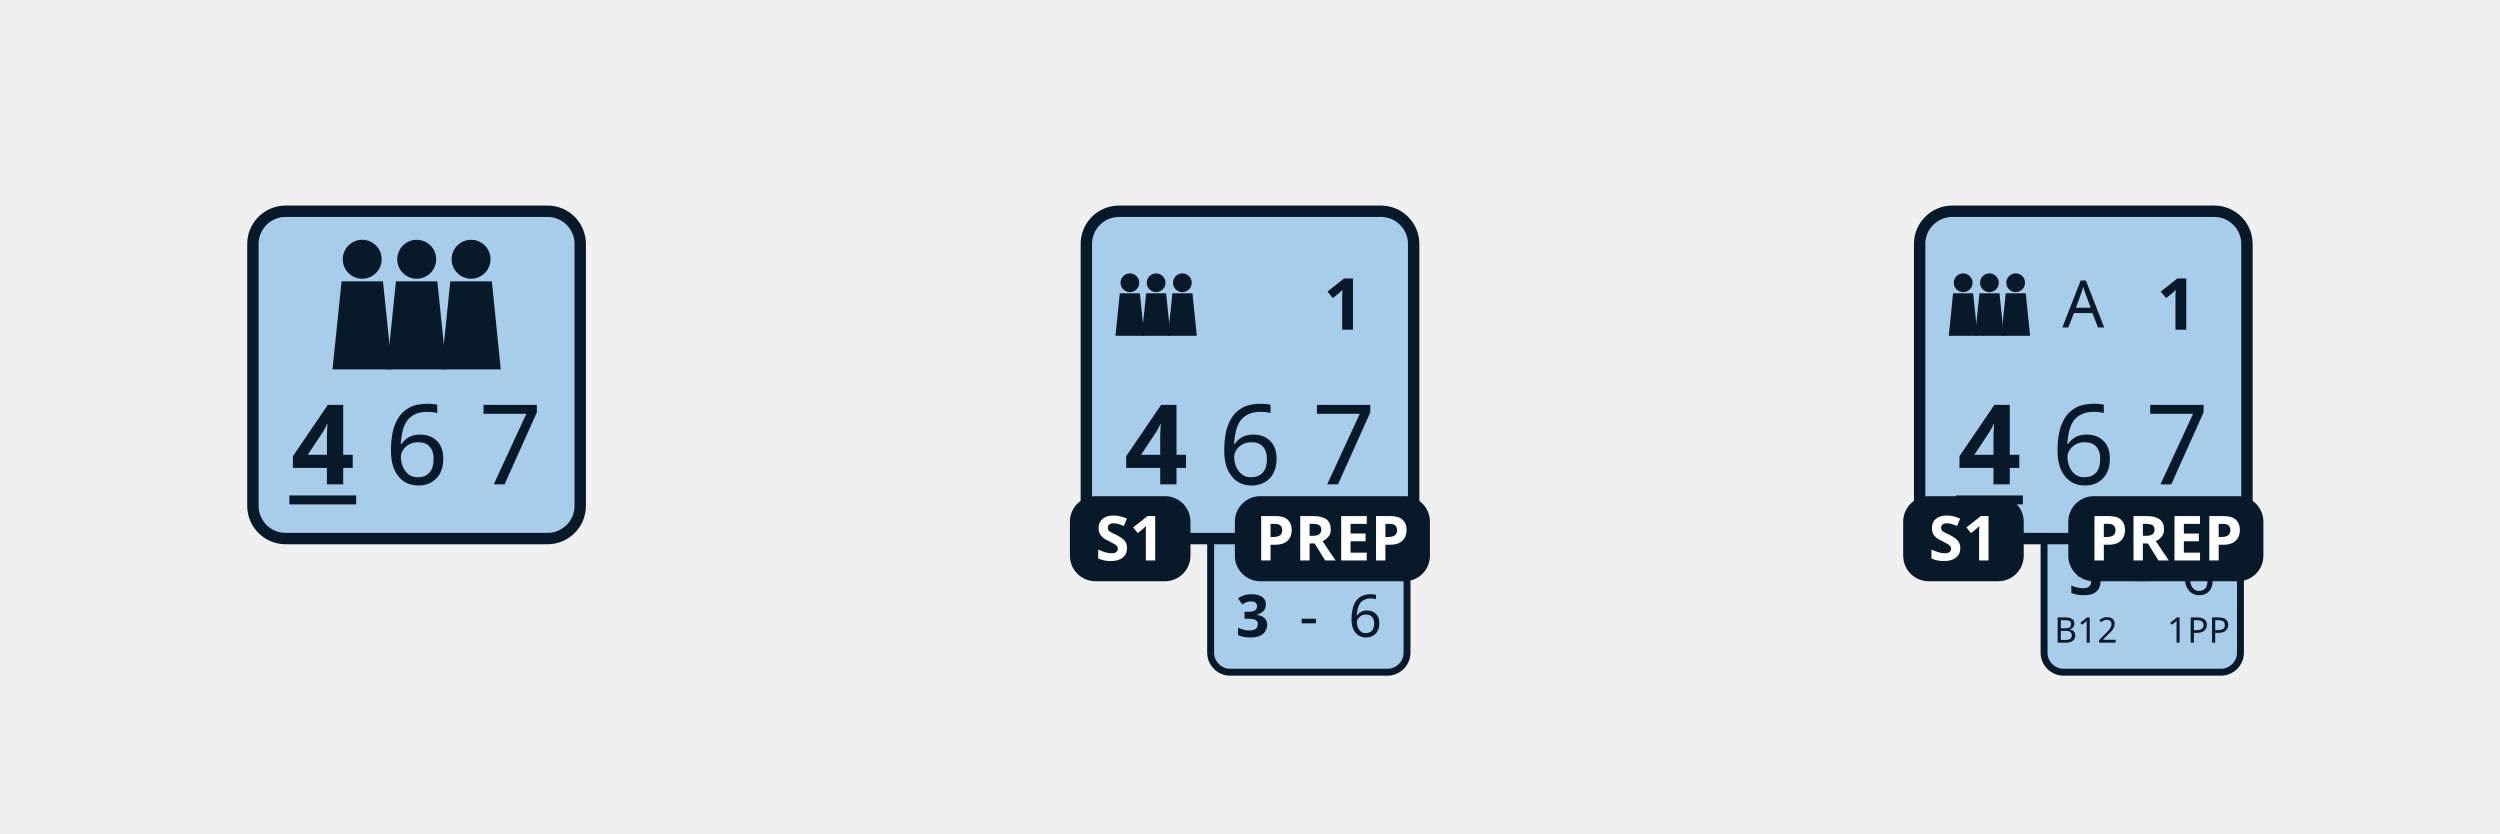
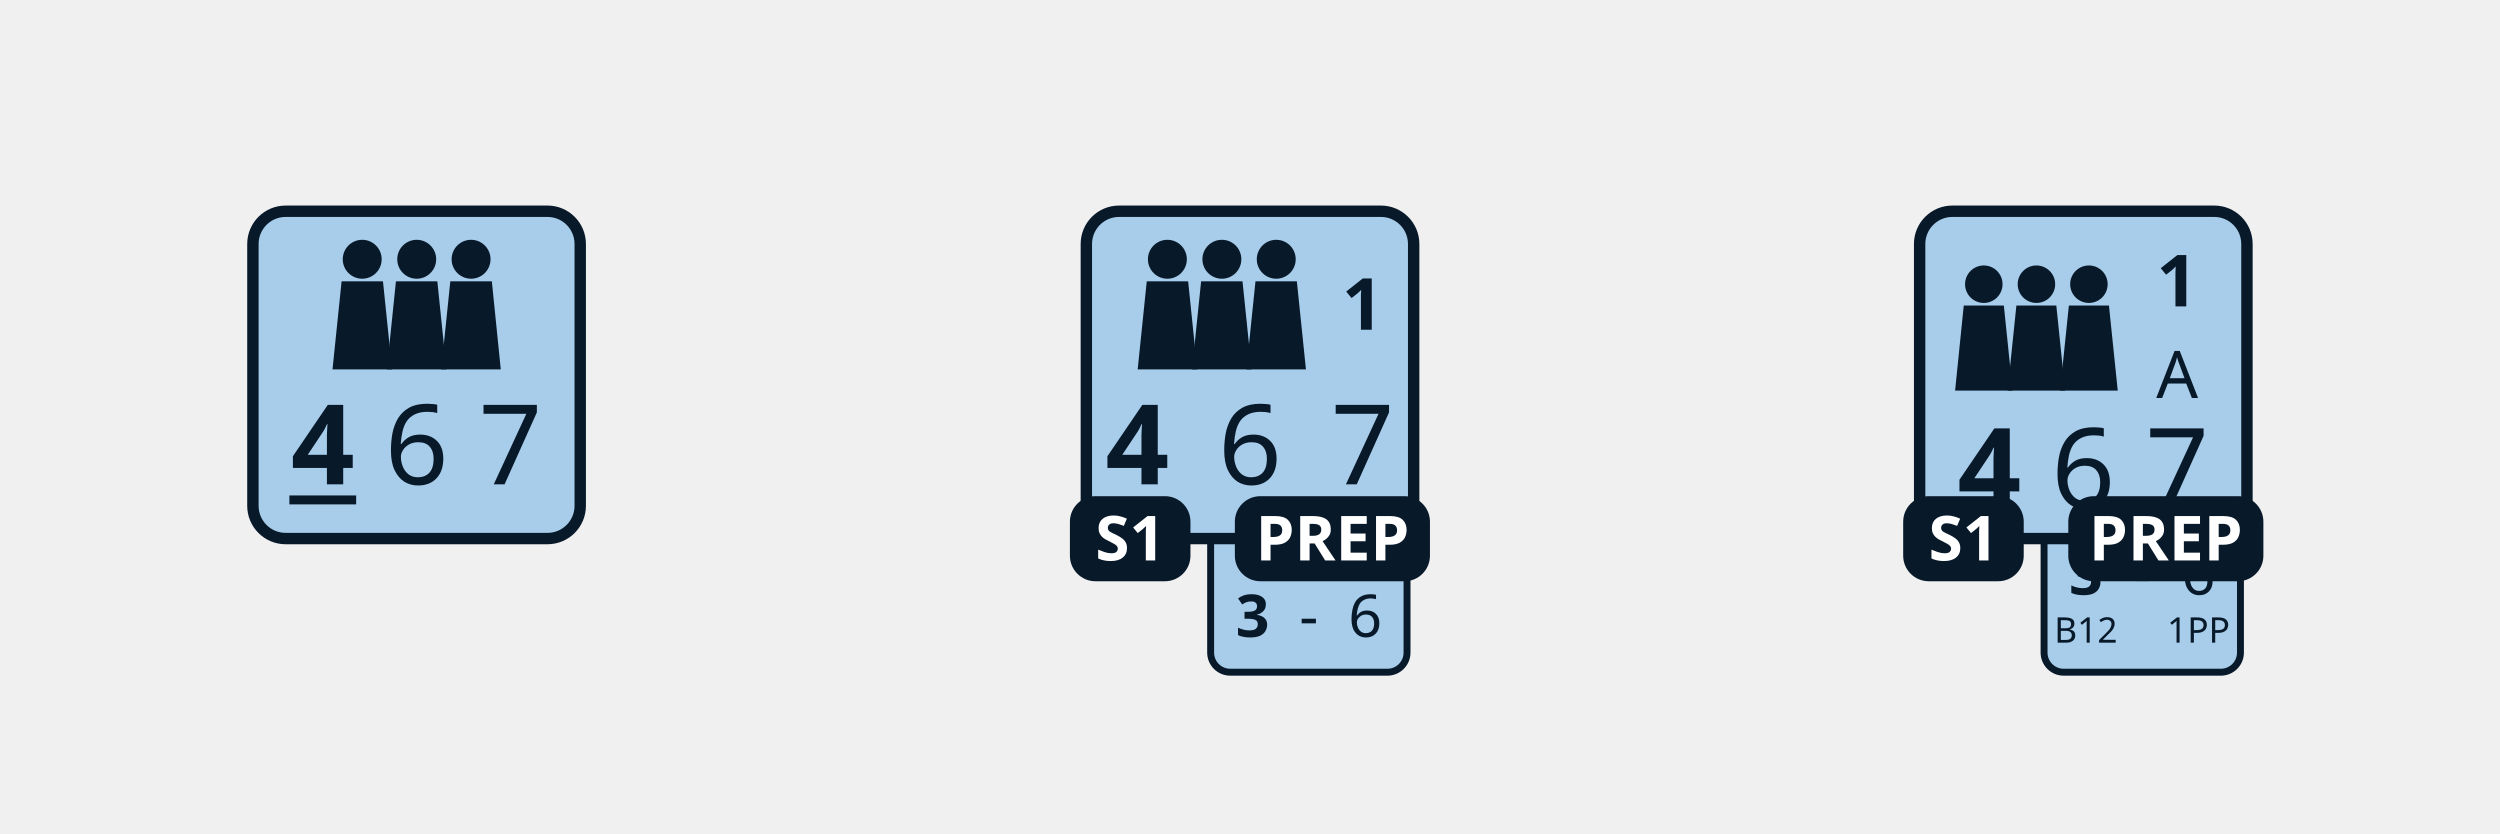
<svg xmlns="http://www.w3.org/2000/svg" viewBox="0 0 270.906 90.297">
  <g data-unit-id="state-prep-fire" role="button" tabindex="0" aria-label="German 1st Line squad A, 4-6-7, Prep Fire, with light MG 3-6">
    <g data-tier="far">
      <g data-attached-id="example-squad-lmg" />
      <rect x="27.406" y="22.891" width="35.469" height="35.469" rx="3.547" fill="#a8cdea" stroke="#08192a" stroke-width="1.234" data-face="front" />
      <g data-slot="glyph">
        <circle cx="39.25" cy="28.094" r="2.109" fill="#08192a" />
        <path d="M36.031 40.031L37.016 30.484L41.5 30.484L42.484 40.031Z" fill="#08192a" />
        <circle cx="45.156" cy="28.094" r="2.109" fill="#08192a" />
        <path d="M41.922 40.031L42.906 30.484L47.391 30.484L48.375 40.031Z" fill="#08192a" />
        <circle cx="51.047" cy="28.094" r="2.109" fill="#08192a" />
        <path d="M47.812 40.031L48.797 30.484L53.297 30.484L54.266 40.031Z" fill="#08192a" />
      </g>
      <g data-slot="fp">
        <text x="34.984" y="52.484" font-size="12.062" font-family="sans-serif" text-anchor="middle" fill="#08192a" font-weight="bold">4</text>
        <line x1="31.359" y1="54.172" x2="38.594" y2="54.172" stroke="#08192a" stroke-width="0.969" data-mark="underline" />
      </g>
      <g data-slot="range">
        <text x="45.156" y="52.484" font-size="12.062" font-family="sans-serif" text-anchor="middle" fill="#08192a">6</text>
      </g>
      <g data-slot="morale">
        <text x="55.312" y="52.484" font-size="12.062" font-family="sans-serif" text-anchor="middle" fill="#08192a">7</text>
      </g>
    </g>
  </g>
  <g data-unit-id="state-prep-fire" role="button" tabindex="0" aria-label="German 1st Line squad A, 4-6-7, Prep Fire, with light MG 3-6">
    <g data-tier="mid">
      <g data-attached-id="example-squad-lmg">
        <rect x="131.188" y="51.562" width="21.281" height="21.281" rx="2.125" fill="#a8cdea" stroke="#08192a" stroke-width="0.75" data-face="front" />
        <g data-slot="label">
          <text x="141.828" y="59.125" font-size="4.25" font-family="sans-serif" text-anchor="middle" fill="#08192a" font-weight="bold">LMG</text>
        </g>
        <g data-slot="fp">
          <text x="135.734" y="69.016" font-size="6.391" font-family="sans-serif" text-anchor="middle" fill="#08192a" font-weight="bold">3</text>
        </g>
        <g data-slot="dash">
          <text x="141.828" y="69.016" font-size="6.391" font-family="sans-serif" text-anchor="middle" fill="#08192a">-</text>
        </g>
        <g data-slot="range">
          <text x="147.938" y="69.016" font-size="6.391" font-family="sans-serif" text-anchor="middle" fill="#08192a">6</text>
        </g>
        <g data-badge="ROF1">
          <rect x="140.859" y="48.797" width="12.688" height="5.531" rx="1.656" fill="#08192a" />
          <text x="147.203" y="52.984" font-size="4.047" font-family="sans-serif" font-weight="bold" text-anchor="middle" fill="#ffffff">ROF1</text>
        </g>
      </g>
      <rect x="117.719" y="22.891" width="35.469" height="35.469" rx="3.547" fill="#a8cdea" stroke="#08192a" stroke-width="1.234" data-face="front" />
      <g data-slot="glyph">
-         <circle cx="122.438" cy="30.641" r="1.016" fill="#08192a" />
-         <path d="M120.875 36.391L121.344 31.781L123.516 31.781L124 36.391Z" fill="#08192a" />
-         <circle cx="125.281" cy="30.641" r="1.016" fill="#08192a" />
-         <path d="M123.719 36.391L124.203 31.781L126.359 31.781L126.844 36.391Z" fill="#08192a" />
-         <circle cx="128.125" cy="30.641" r="1.016" fill="#08192a" />
-         <path d="M126.562 36.391L127.047 31.781L129.219 31.781L129.688 36.391Z" fill="#08192a" />
+         <circle cx="126.5" cy="28.094" r="2.109" fill="#08192a" />
+         <path d="M123.281 40.031L124.266 30.484L128.75 30.484L129.734 40.031Z" fill="#08192a" />
+         <circle cx="132.406" cy="28.094" r="2.109" fill="#08192a" />
+         <path d="M129.172 40.031L130.156 30.484L134.641 30.484L135.625 40.031Z" fill="#08192a" />
+         <circle cx="138.297" cy="28.094" r="2.109" fill="#08192a" />
+         <path d="M135.062 40.031L136.047 30.484L140.531 30.484L141.516 40.031Z" fill="#08192a" />
      </g>
      <g data-slot="class">
-         <text x="145.625" y="35.734" font-size="7.797" font-family="sans-serif" text-anchor="middle" fill="#08192a" font-weight="bold">1</text>
+         <text x="147.656" y="35.734" font-size="7.797" font-family="sans-serif" text-anchor="middle" fill="#08192a" font-weight="bold">1</text>
      </g>
      <g data-slot="fp">
-         <text x="125.281" y="52.484" font-size="12.062" font-family="sans-serif" text-anchor="middle" fill="#08192a" font-weight="bold">4</text>
+         <text x="123.25" y="52.484" font-size="12.062" font-family="sans-serif" text-anchor="middle" fill="#08192a" font-weight="bold">4</text>
      </g>
      <g data-slot="range">
        <text x="135.453" y="52.484" font-size="12.062" font-family="sans-serif" text-anchor="middle" fill="#08192a">6</text>
      </g>
      <g data-slot="morale">
-         <text x="145.625" y="52.484" font-size="12.062" font-family="sans-serif" text-anchor="middle" fill="#08192a">7</text>
+         <text x="147.656" y="52.484" font-size="12.062" font-family="sans-serif" text-anchor="middle" fill="#08192a">7</text>
      </g>
      <g data-badge="S1">
        <rect x="115.938" y="53.766" width="13.062" height="9.219" rx="2.766" fill="#08192a" />
        <text x="122.469" y="60.734" font-size="6.734" font-family="sans-serif" font-weight="bold" text-anchor="middle" fill="#ffffff">S1</text>
      </g>
      <g data-badge="PREP">
        <rect x="133.812" y="53.766" width="21.141" height="9.219" rx="2.766" fill="#08192a" />
        <text x="144.391" y="60.734" font-size="6.734" font-family="sans-serif" font-weight="bold" text-anchor="middle" fill="#ffffff">PREP</text>
      </g>
    </g>
  </g>
  <g data-unit-id="state-prep-fire" role="button" tabindex="0" aria-label="German 1st Line squad A, 4-6-7, Prep Fire, with light MG 3-6">
    <g data-tier="near">
      <g data-attached-id="example-squad-lmg">
        <rect x="221.5" y="51.562" width="21.281" height="21.281" rx="2.125" fill="#a8cdea" stroke="#08192a" stroke-width="0.75" data-face="front" />
        <g data-slot="glyph">
          <path d="M223.344 55.766L223.906 55.547L226.031 55.547L226.031 56.656L223.906 56.656L223.344 57Z" fill="#08192a" />
          <path d="M226.031 55.875L228.672 55.875L228.672 56.328L226.031 56.328Z" fill="#08192a" />
          <line x1="226.812" y1="56.328" x2="226.375" y2="57.906" stroke="#08192a" stroke-width="0.344" stroke-linecap="round" />
          <line x1="226.812" y1="56.328" x2="227.375" y2="57.906" stroke="#08192a" stroke-width="0.344" stroke-linecap="round" />
        </g>
        <g data-slot="label">
          <text x="235.188" y="57.594" font-size="4.25" font-family="sans-serif" text-anchor="middle" fill="#08192a" font-weight="bold">LMG</text>
        </g>
        <g data-slot="fp">
          <text x="226.031" y="64.438" font-size="6.391" font-family="sans-serif" text-anchor="middle" fill="#08192a" font-weight="bold">3</text>
        </g>
        <g data-slot="dash">
          <text x="232.141" y="64.438" font-size="6.391" font-family="sans-serif" text-anchor="middle" fill="#08192a">-</text>
        </g>
        <g data-slot="range">
          <text x="238.234" y="64.438" font-size="6.391" font-family="sans-serif" text-anchor="middle" fill="#08192a">6</text>
        </g>
        <g data-slot="bd">
          <text x="226.031" y="69.641" font-size="3.828" font-family="sans-serif" text-anchor="middle" fill="#08192a">B12</text>
        </g>
        <g data-slot="pp">
          <text x="238.234" y="69.641" font-size="3.828" font-family="sans-serif" text-anchor="middle" fill="#08192a">1PP</text>
        </g>
        <g data-badge="ROF1">
          <rect x="231.156" y="48.797" width="12.688" height="5.531" rx="1.656" fill="#08192a" />
          <text x="237.5" y="52.984" font-size="4.047" font-family="sans-serif" font-weight="bold" text-anchor="middle" fill="#ffffff">ROF1</text>
        </g>
      </g>
      <rect x="208.016" y="22.891" width="35.469" height="35.469" rx="3.547" fill="#a8cdea" stroke="#08192a" stroke-width="1.234" data-face="front" />
      <g data-slot="glyph">
-         <circle cx="212.734" cy="30.641" r="1.016" fill="#08192a" />
-         <path d="M211.172 36.391L211.641 31.781L213.812 31.781L214.297 36.391Z" fill="#08192a" />
-         <circle cx="215.578" cy="30.641" r="1.016" fill="#08192a" />
-         <path d="M214.016 36.391L214.5 31.781L216.672 31.781L217.141 36.391Z" fill="#08192a" />
-         <circle cx="218.422" cy="30.641" r="1.016" fill="#08192a" />
-         <path d="M216.875 36.391L217.344 31.781L219.516 31.781L219.984 36.391Z" fill="#08192a" />
+         <circle cx="214.969" cy="30.797" r="2.031" fill="#08192a" />
+         <path d="M211.859 42.328L212.797 33.109L217.141 33.109L218.094 42.328Z" fill="#08192a" />
+         <circle cx="220.672" cy="30.797" r="2.031" fill="#08192a" />
+         <path d="M217.547 42.328L218.5 33.109L222.828 33.109L223.781 42.328Z" fill="#08192a" />
+         <circle cx="226.359" cy="30.797" r="2.031" fill="#08192a" />
+         <path d="M223.234 42.328L224.188 33.109L228.531 33.109L229.484 42.328Z" fill="#08192a" />
+       </g>
+       <g data-slot="class">
+         <text x="235.922" y="33.203" font-size="7.797" font-family="sans-serif" text-anchor="middle" fill="#08192a" font-weight="bold">1</text>
      </g>
      <g data-slot="ident">
-         <text x="225.75" y="35.484" font-size="7.094" font-family="sans-serif" text-anchor="middle" fill="#08192a">A</text>
-       </g>
-       <g data-slot="class">
-         <text x="235.922" y="35.734" font-size="7.797" font-family="sans-serif" text-anchor="middle" fill="#08192a" font-weight="bold">1</text>
+         <text x="235.922" y="43.125" font-size="7.094" font-family="sans-serif" text-anchor="middle" fill="#08192a">A</text>
      </g>
      <g data-slot="fp">
-         <text x="215.578" y="52.484" font-size="12.062" font-family="sans-serif" text-anchor="middle" fill="#08192a" font-weight="bold">4</text>
-         <line x1="211.969" y1="54.172" x2="219.203" y2="54.172" stroke="#08192a" stroke-width="0.969" data-mark="underline" />
+         <text x="215.578" y="55.031" font-size="12.062" font-family="sans-serif" text-anchor="middle" fill="#08192a" font-weight="bold">4</text>
+         <line x1="211.969" y1="56.719" x2="219.203" y2="56.719" stroke="#08192a" stroke-width="0.969" data-mark="underline" />
      </g>
      <g data-slot="range">
-         <text x="225.75" y="52.484" font-size="12.062" font-family="sans-serif" text-anchor="middle" fill="#08192a">6</text>
+         <text x="225.75" y="55.031" font-size="12.062" font-family="sans-serif" text-anchor="middle" fill="#08192a">6</text>
      </g>
      <g data-slot="morale">
-         <text x="235.922" y="52.484" font-size="12.062" font-family="sans-serif" text-anchor="middle" fill="#08192a">7</text>
+         <text x="235.922" y="55.031" font-size="12.062" font-family="sans-serif" text-anchor="middle" fill="#08192a">7</text>
      </g>
      <g data-badge="S1">
        <rect x="206.234" y="53.766" width="13.062" height="9.219" rx="2.766" fill="#08192a" />
        <text x="212.766" y="60.734" font-size="6.734" font-family="sans-serif" font-weight="bold" text-anchor="middle" fill="#ffffff">S1</text>
      </g>
      <g data-badge="PREP">
        <rect x="224.125" y="53.766" width="21.141" height="9.219" rx="2.766" fill="#08192a" />
        <text x="234.688" y="60.734" font-size="6.734" font-family="sans-serif" font-weight="bold" text-anchor="middle" fill="#ffffff">PREP</text>
      </g>
    </g>
  </g>
</svg>
